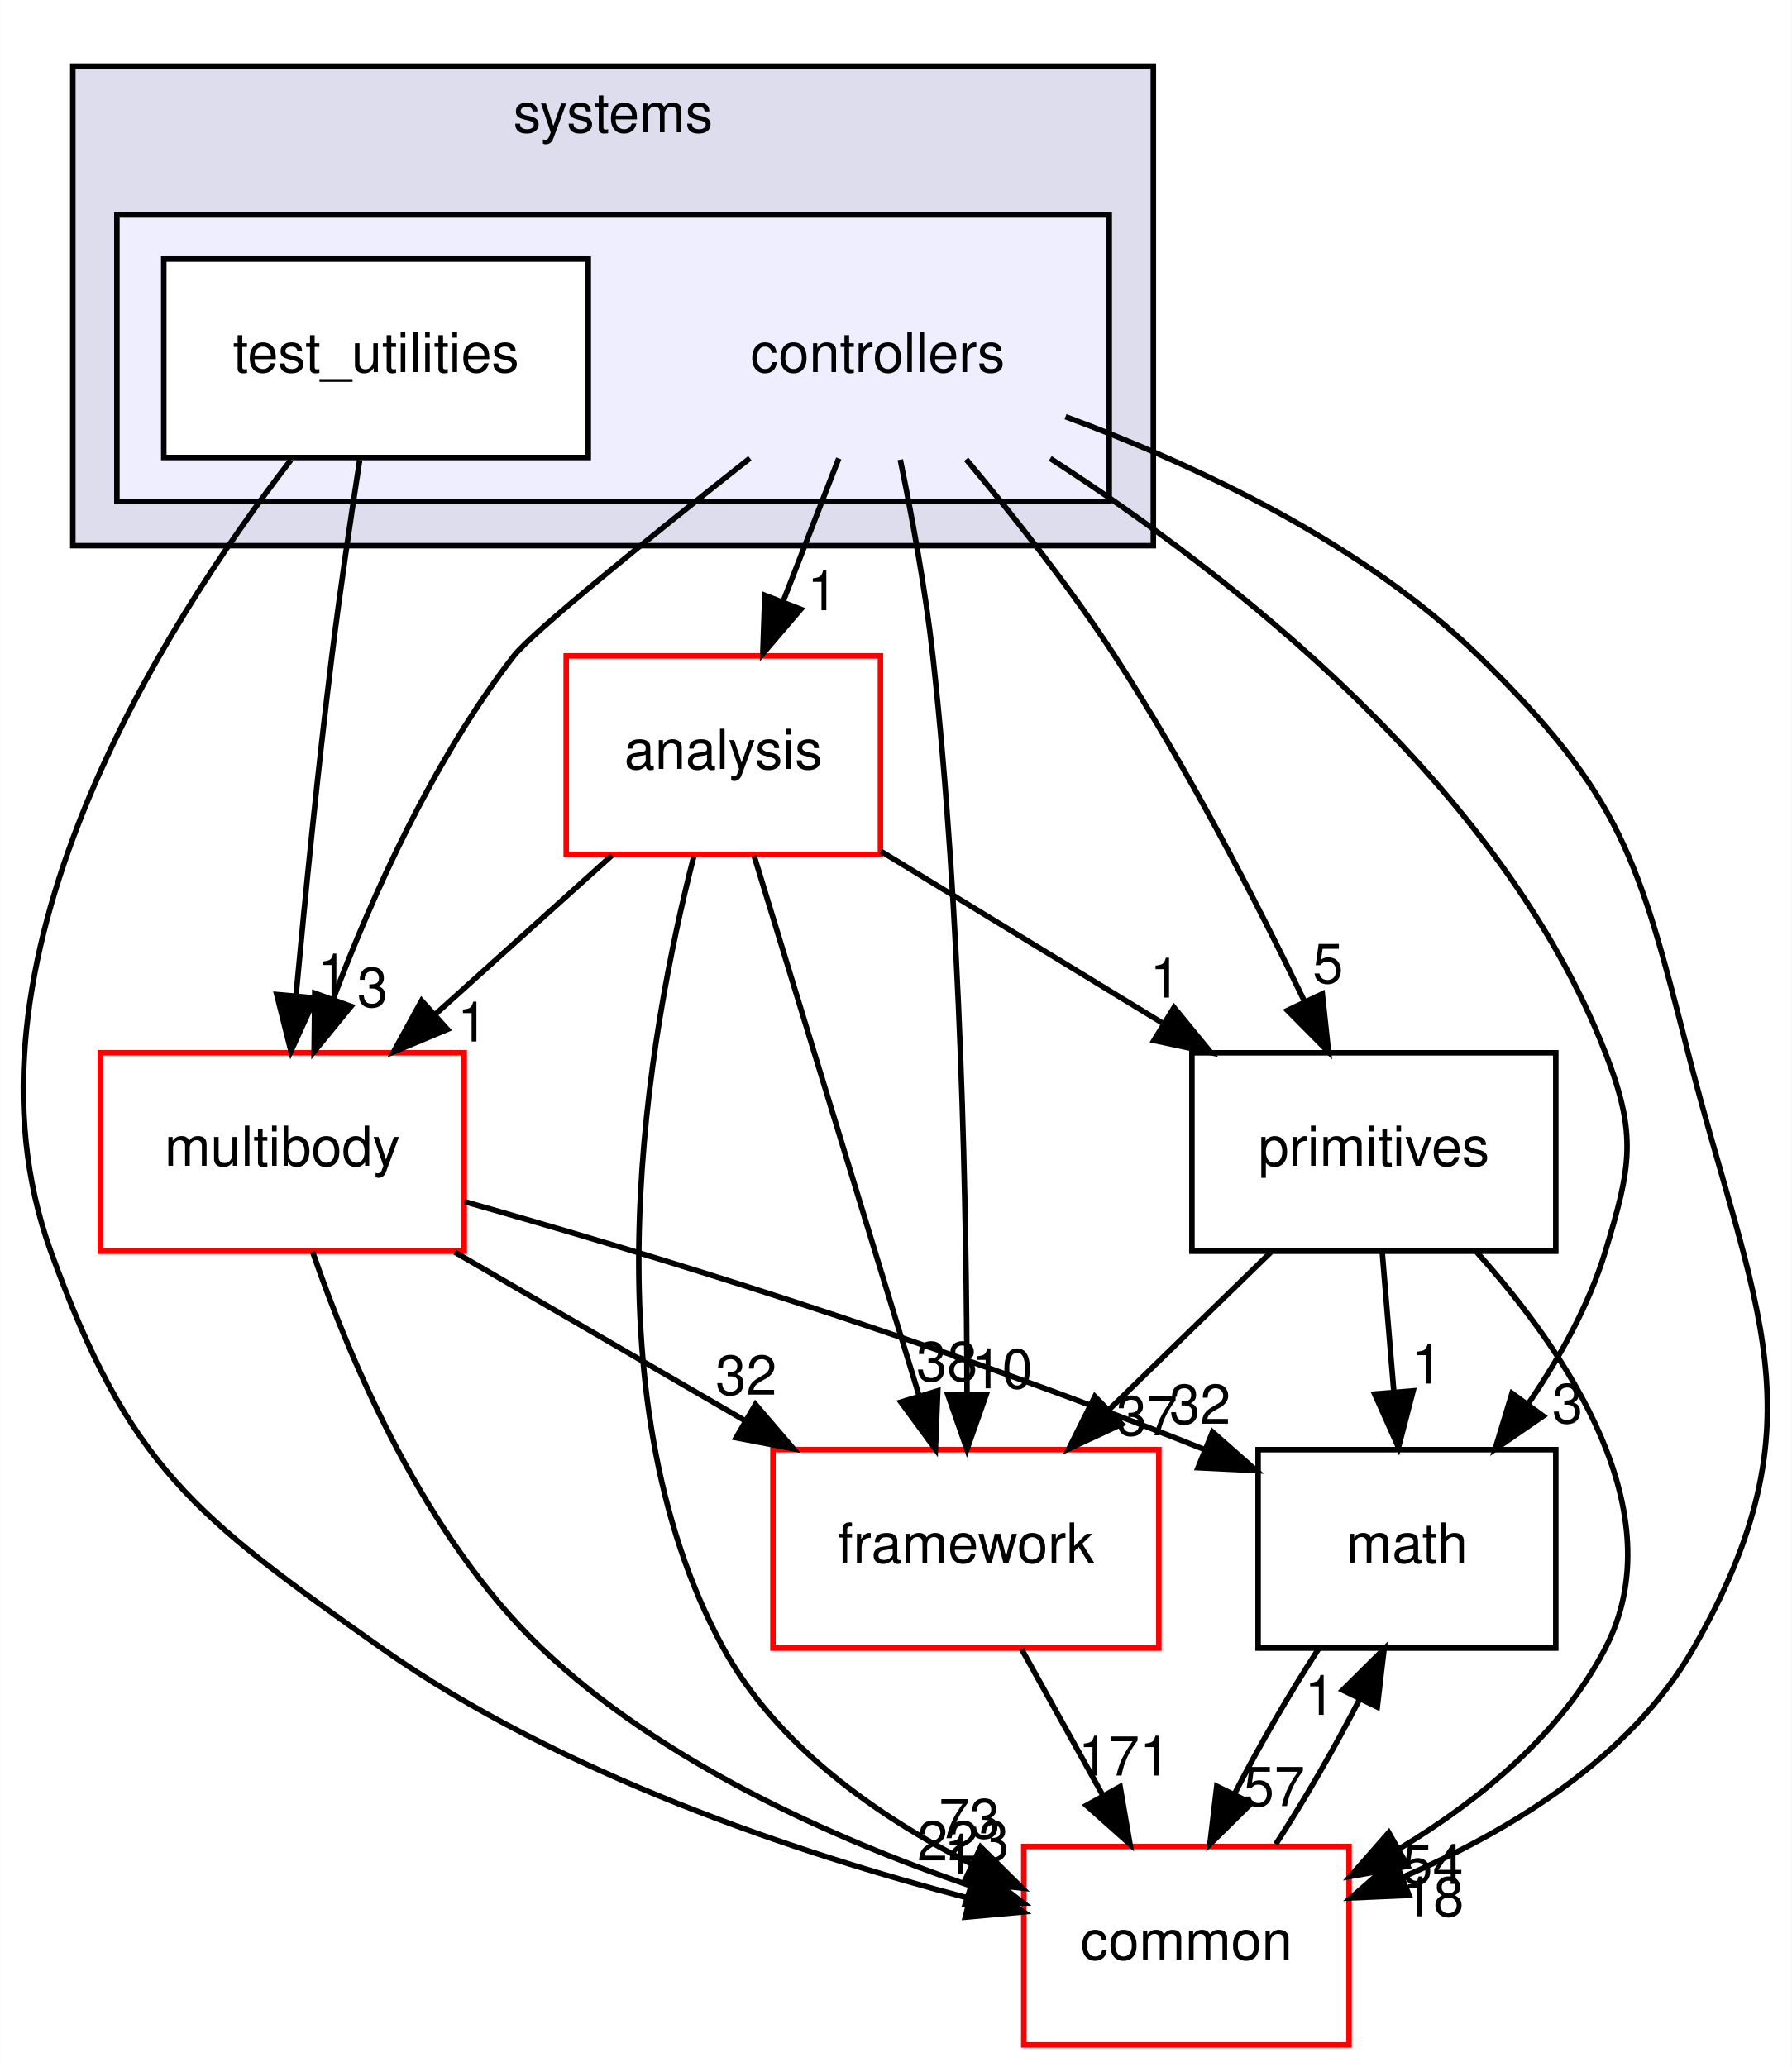
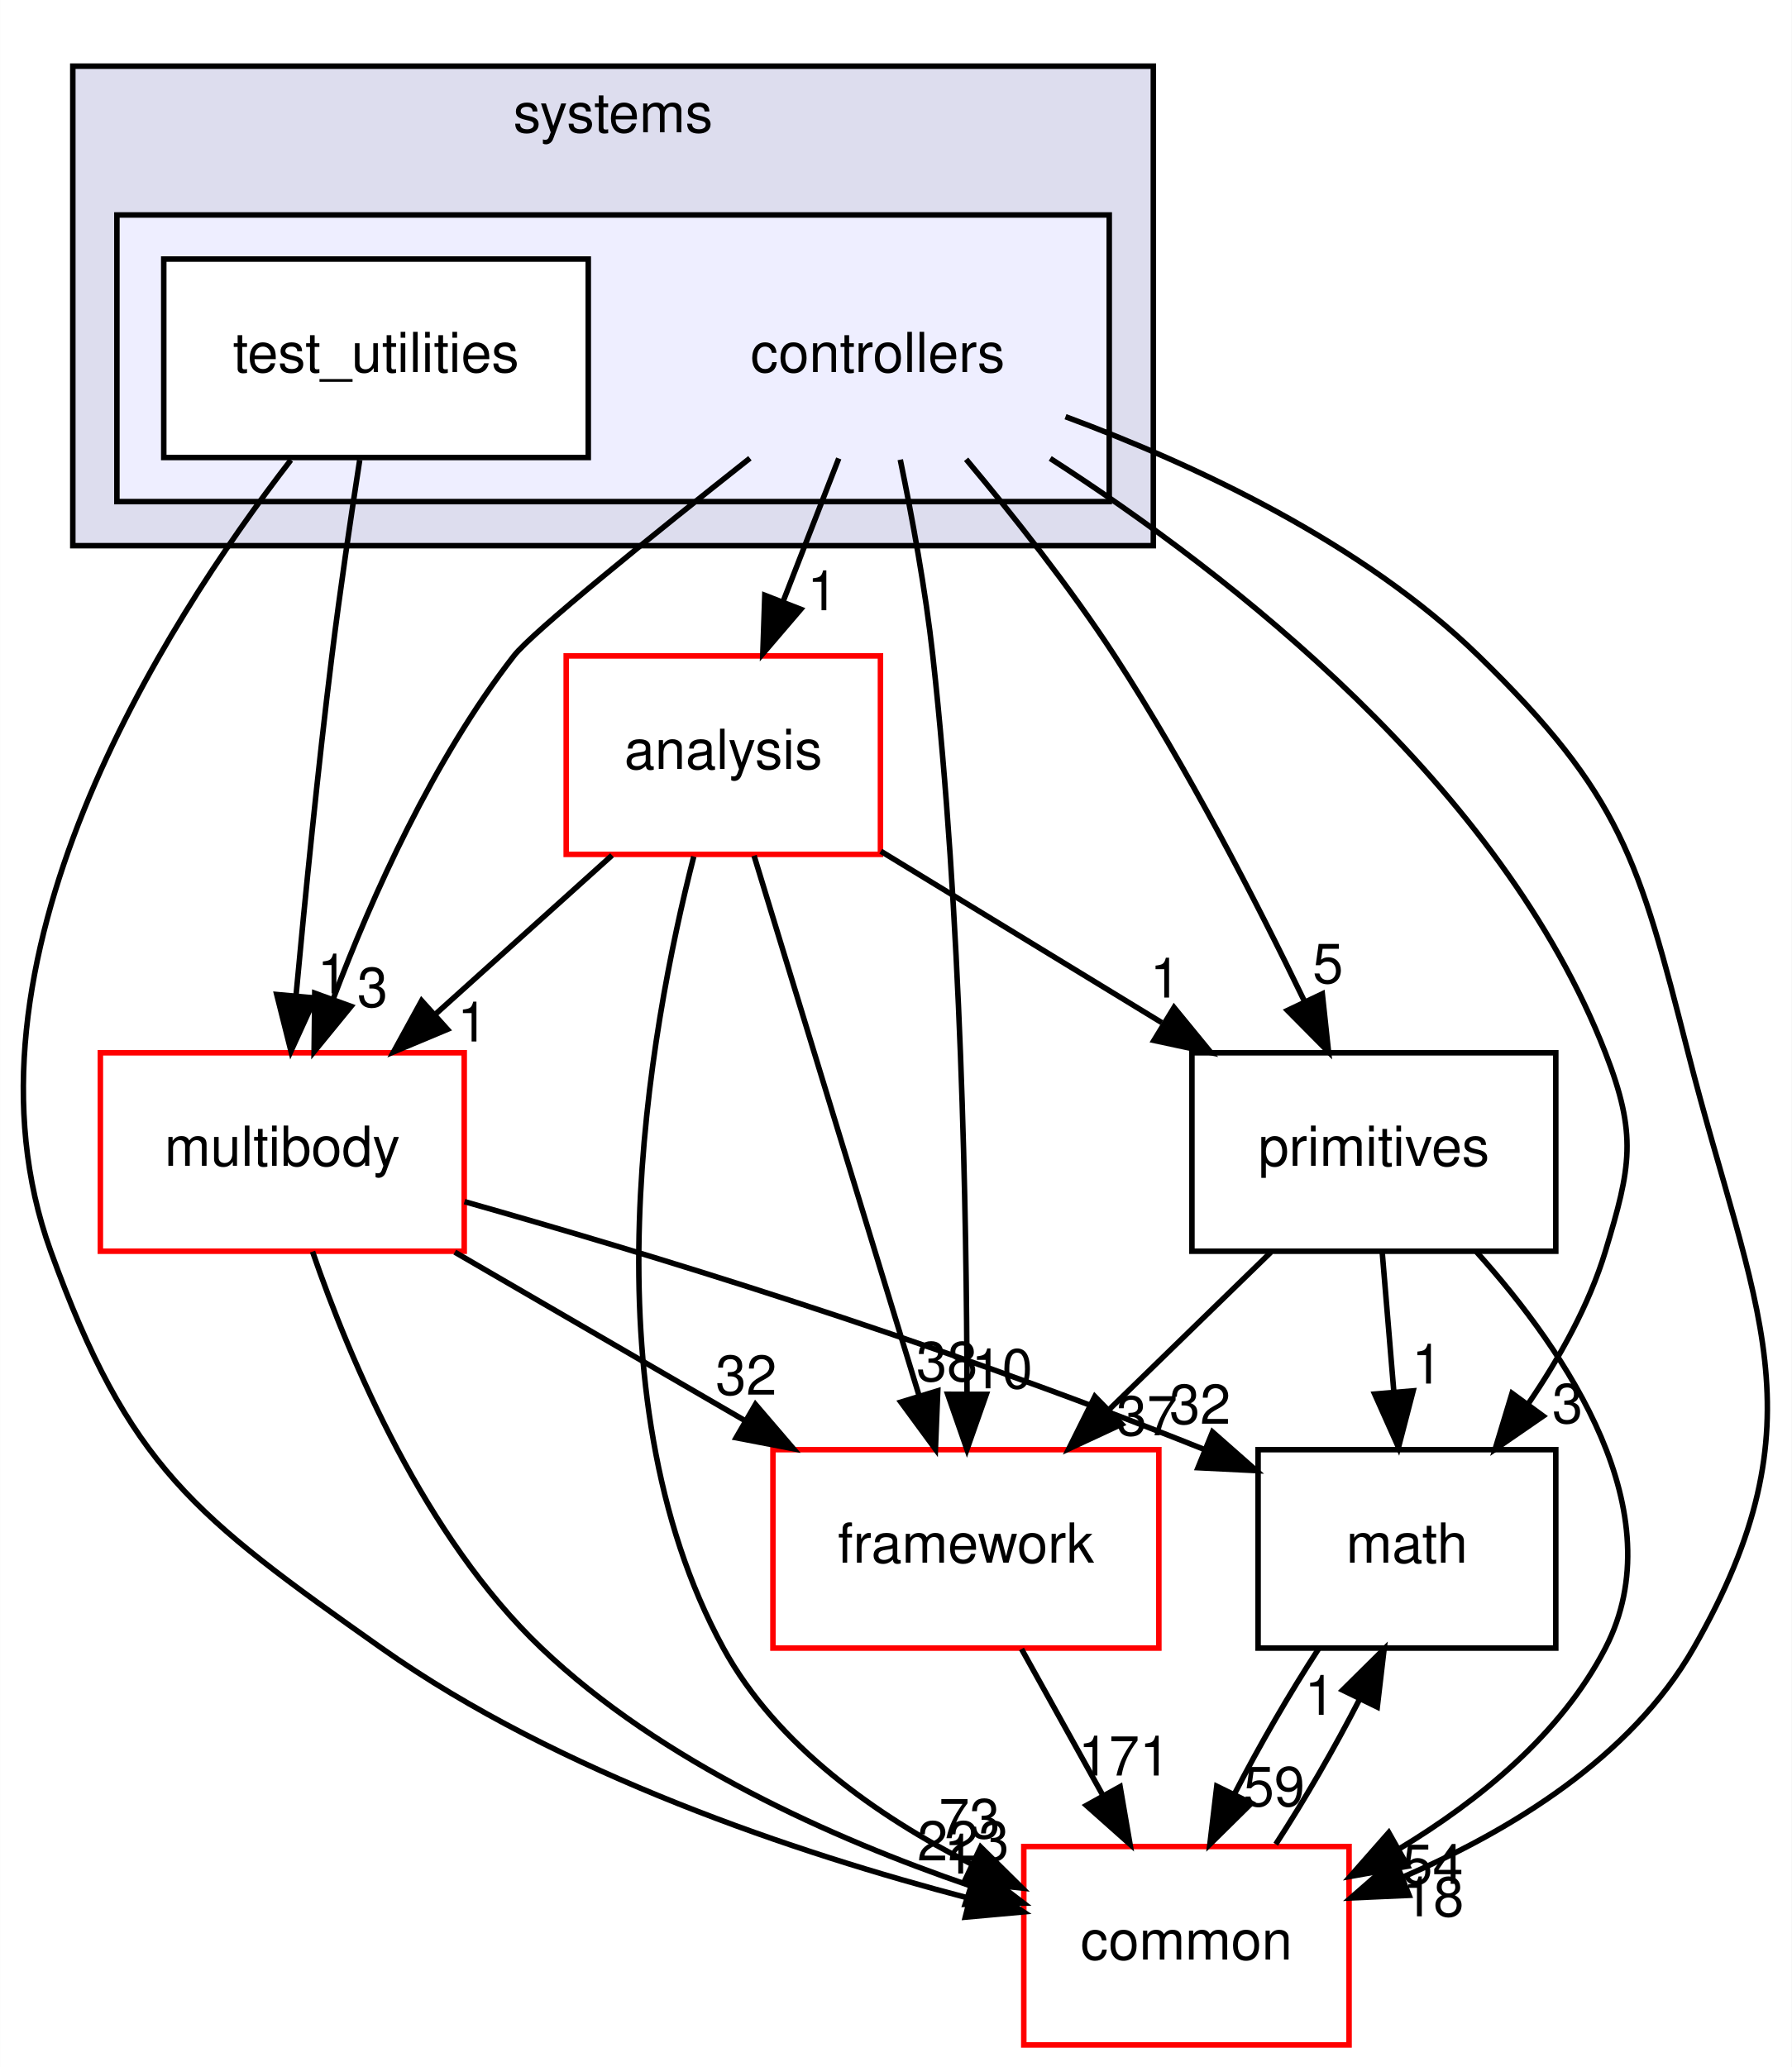
<svg xmlns="http://www.w3.org/2000/svg" xmlns:xlink="http://www.w3.org/1999/xlink" width="325pt" height="375pt" viewBox="0.00 0.00 324.95 375.00">
  <g id="graph0" class="graph" transform="scale(1 1) rotate(0) translate(4 371)">
    <polygon fill="#ffffff" stroke="transparent" points="-4,4 -4,-371 320.947,-371 320.947,4 -4,4" />
    <g id="clust1" class="cluster">
      <g id="a_clust1">
        <a xlink:href="dir_b7a0e33b407baa23d8a077e33033c988.html" target="_top" xlink:title="systems">
          <polygon fill="#ddddee" stroke="#000000" points="9.179,-272 9.179,-359 205.179,-359 205.179,-272 9.179,-272" />
          <text text-anchor="middle" x="107.179" y="-347" font-family="Helvetica,sans-Serif" font-size="10.00" fill="#000000">systems</text>
        </a>
      </g>
    </g>
    <g id="clust2" class="cluster">
      <g id="a_clust2">
        <a xlink:href="dir_2f3b38a11a8c8b47ab034de75b118c79.html" target="_top">
          <polygon fill="#eeeeff" stroke="#000000" points="17.179,-280 17.179,-332 197.179,-332 197.179,-280 17.179,-280" />
        </a>
      </g>
    </g>
    <g id="node1" class="node">
      <text text-anchor="middle" x="155.179" y="-303.5" font-family="Helvetica,sans-Serif" font-size="10.00" fill="#000000">controllers</text>
    </g>
    <g id="node3" class="node">
      <g id="a_node3">
        <a xlink:href="dir_9f920ef99dcb5f2ba14ba6c3f54b363c.html" target="_top" xlink:title="analysis">
          <polygon fill="#ffffff" stroke="#ff0000" points="155.679,-252 98.679,-252 98.679,-216 155.679,-216 155.679,-252" />
          <text text-anchor="middle" x="127.179" y="-231.5" font-family="Helvetica,sans-Serif" font-size="10.00" fill="#000000">analysis</text>
        </a>
      </g>
    </g>
    <g id="edge14" class="edge">
      <path fill="none" stroke="#000000" d="M148.113,-287.831C145.053,-279.962 141.401,-270.571 138.011,-261.853" />
      <polygon fill="#000000" stroke="#000000" points="141.226,-260.465 134.34,-252.413 134.702,-263.002 141.226,-260.465" />
      <g id="a_edge14-headlabel">
        <a xlink:href="dir_000075_000073.html" target="_top" xlink:title="1">
          <text text-anchor="middle" x="145.175" y="-260.286" font-family="Helvetica,sans-Serif" font-size="10.00" fill="#000000">1</text>
        </a>
      </g>
    </g>
    <g id="node4" class="node">
      <g id="a_node4">
        <a xlink:href="dir_39b8b3c6654246a9c12332c930bc7d3f.html" target="_top" xlink:title="multibody">
          <polygon fill="#ffffff" stroke="#ff0000" points="80.179,-180 14.179,-180 14.179,-144 80.179,-144 80.179,-180" />
          <text text-anchor="middle" x="47.179" y="-159.5" font-family="Helvetica,sans-Serif" font-size="10.00" fill="#000000">multibody</text>
        </a>
      </g>
    </g>
    <g id="edge15" class="edge">
      <path fill="none" stroke="#000000" d="M132.001,-287.867C114.367,-273.933 92.564,-256.354 89.179,-252 74.556,-233.192 63.483,-208.469 56.388,-189.695" />
      <polygon fill="#000000" stroke="#000000" points="59.651,-188.425 52.95,-180.218 53.07,-190.812 59.651,-188.425" />
      <g id="a_edge15-headlabel">
        <a xlink:href="dir_000075_000048.html" target="_top" xlink:title="3">
          <text text-anchor="middle" x="63.545" y="-188.336" font-family="Helvetica,sans-Serif" font-size="10.00" fill="#000000">3</text>
        </a>
      </g>
    </g>
    <g id="node5" class="node">
      <g id="a_node5">
        <a xlink:href="dir_fc0178d6978c9fa2cad6ef3e048a60a7.html" target="_top" xlink:title="math">
          <polygon fill="none" stroke="#000000" points="278.179,-108 224.179,-108 224.179,-72 278.179,-72 278.179,-108" />
          <text text-anchor="middle" x="251.179" y="-87.5" font-family="Helvetica,sans-Serif" font-size="10.00" fill="#000000">math</text>
        </a>
      </g>
    </g>
    <g id="edge16" class="edge">
      <path fill="none" stroke="#000000" d="M186.473,-287.831C219.17,-266.746 268.286,-228.57 287.179,-180 292.979,-165.088 291.816,-159.314 287.179,-144 284.223,-134.236 278.854,-124.623 273.149,-116.276" />
      <polygon fill="#000000" stroke="#000000" points="275.892,-114.097 267.17,-108.083 270.238,-118.224 275.892,-114.097" />
      <g id="a_edge16-headlabel">
        <a xlink:href="dir_000075_000007.html" target="_top" xlink:title="3">
          <text text-anchor="middle" x="280.304" y="-112.827" font-family="Helvetica,sans-Serif" font-size="10.00" fill="#000000">3</text>
        </a>
      </g>
    </g>
    <g id="node6" class="node">
      <g id="a_node6">
        <a xlink:href="dir_2186f45272e5c29e3ac18ec762ab7501.html" target="_top" xlink:title="framework">
          <polygon fill="#ffffff" stroke="#ff0000" points="206.179,-108 136.179,-108 136.179,-72 206.179,-72 206.179,-108" />
          <text text-anchor="middle" x="171.179" y="-87.5" font-family="Helvetica,sans-Serif" font-size="10.00" fill="#000000">framework</text>
        </a>
      </g>
    </g>
    <g id="edge17" class="edge">
      <path fill="none" stroke="#000000" d="M159.275,-287.605C161.416,-277.209 163.859,-263.941 165.179,-252 170.345,-205.253 171.323,-150.506 171.38,-118.123" />
      <polygon fill="#000000" stroke="#000000" points="174.88,-118.038 171.368,-108.042 167.88,-118.046 174.88,-118.038" />
      <g id="a_edge17-headlabel">
        <a xlink:href="dir_000075_000078.html" target="_top" xlink:title="10">
          <text text-anchor="middle" x="177.723" y="-119.13" font-family="Helvetica,sans-Serif" font-size="10.00" fill="#000000">10</text>
        </a>
      </g>
    </g>
    <g id="node7" class="node">
      <g id="a_node7">
        <a xlink:href="dir_55f8630d5466d97e74952e939680a0a0.html" target="_top" xlink:title="primitives">
          <polygon fill="none" stroke="#000000" points="278.179,-180 212.179,-180 212.179,-144 278.179,-144 278.179,-180" />
          <text text-anchor="middle" x="245.179" y="-159.5" font-family="Helvetica,sans-Serif" font-size="10.00" fill="#000000">primitives</text>
        </a>
      </g>
    </g>
    <g id="edge18" class="edge">
      <path fill="none" stroke="#000000" d="M171.222,-287.67C179.732,-277.514 190.074,-264.456 198.179,-252 211.3,-231.837 223.788,-207.594 232.59,-189.352" />
      <polygon fill="#000000" stroke="#000000" points="235.829,-190.69 236.96,-180.156 229.506,-187.685 235.829,-190.69" />
      <g id="a_edge18-headlabel">
        <a xlink:href="dir_000075_000084.html" target="_top" xlink:title="5">
          <text text-anchor="middle" x="236.85" y="-192.655" font-family="Helvetica,sans-Serif" font-size="10.00" fill="#000000">5</text>
        </a>
      </g>
    </g>
    <g id="node8" class="node">
      <g id="a_node8">
        <a xlink:href="dir_a36da230f0956f48b11c85f7d599788f.html" target="_top" xlink:title="common">
          <polygon fill="#ffffff" stroke="#ff0000" points="240.679,-36 181.679,-36 181.679,0 240.679,0 240.679,-36" />
          <text text-anchor="middle" x="211.179" y="-15.5" font-family="Helvetica,sans-Serif" font-size="10.00" fill="#000000">common</text>
        </a>
      </g>
    </g>
    <g id="edge19" class="edge">
      <path fill="none" stroke="#000000" d="M189.247,-295.404C212.611,-286.75 243.082,-272.563 264.179,-252 290.091,-226.745 293.236,-215.061 302.179,-180 314.044,-133.487 327.031,-113.657 303.179,-72 291.791,-52.111 269.915,-38.832 250.351,-30.42" />
      <polygon fill="#000000" stroke="#000000" points="251.574,-27.14 240.99,-26.674 248.974,-33.639 251.574,-27.14" />
      <g id="a_edge19-headlabel">
        <a xlink:href="dir_000075_000006.html" target="_top" xlink:title="18">
          <text text-anchor="middle" x="255.966" y="-23.339" font-family="Helvetica,sans-Serif" font-size="10.00" fill="#000000">18</text>
        </a>
      </g>
    </g>
    <g id="node2" class="node">
      <g id="a_node2">
        <a xlink:href="dir_0200b18f7e83ea48cc715228d7cee9aa.html" target="_top" xlink:title="test_utilities">
          <polygon fill="#ffffff" stroke="#000000" points="102.679,-324 25.679,-324 25.679,-288 102.679,-288 102.679,-324" />
          <text text-anchor="middle" x="64.179" y="-303.5" font-family="Helvetica,sans-Serif" font-size="10.00" fill="#000000">test_utilities</text>
        </a>
      </g>
    </g>
    <g id="edge20" class="edge">
      <path fill="none" stroke="#000000" d="M61.222,-287.535C59.609,-277.117 57.649,-263.851 56.179,-252 53.635,-231.481 51.327,-208.26 49.685,-190.545" />
      <polygon fill="#000000" stroke="#000000" points="53.145,-189.942 48.753,-180.3 46.173,-190.576 53.145,-189.942" />
      <g id="a_edge20-headlabel">
        <a xlink:href="dir_000076_000048.html" target="_top" xlink:title="1">
          <text text-anchor="middle" x="56.298" y="-190.764" font-family="Helvetica,sans-Serif" font-size="10.00" fill="#000000">1</text>
        </a>
      </g>
    </g>
    <g id="edge21" class="edge">
      <path fill="none" stroke="#000000" d="M48.732,-287.544C25.534,-257.483 -13.672,-196.067 5.179,-144 19.359,-104.833 31.16,-96.038 65.179,-72 97.501,-49.16 140.621,-34.781 171.608,-26.656" />
      <polygon fill="#000000" stroke="#000000" points="172.774,-29.971 181.618,-24.137 171.066,-23.183 172.774,-29.971" />
      <g id="a_edge21-headlabel">
        <a xlink:href="dir_000076_000006.html" target="_top" xlink:title="1">
          <text text-anchor="middle" x="169.981" y="-31.102" font-family="Helvetica,sans-Serif" font-size="10.00" fill="#000000">1</text>
        </a>
      </g>
    </g>
    <g id="edge1" class="edge">
      <path fill="none" stroke="#000000" d="M106.992,-215.831C97.328,-207.134 85.599,-196.578 75.097,-187.126" />
      <polygon fill="#000000" stroke="#000000" points="77.134,-184.251 67.36,-180.163 72.452,-189.454 77.134,-184.251" />
      <g id="a_edge1-headlabel">
        <a xlink:href="dir_000073_000048.html" target="_top" xlink:title="1">
          <text text-anchor="middle" x="81.706" y="-182.045" font-family="Helvetica,sans-Serif" font-size="10.00" fill="#000000">1</text>
        </a>
      </g>
    </g>
    <g id="edge2" class="edge">
      <path fill="none" stroke="#000000" d="M132.752,-215.762C140.29,-191.093 153.805,-146.86 162.632,-117.973" />
      <polygon fill="#000000" stroke="#000000" points="166.077,-118.676 165.652,-108.09 159.382,-116.63 166.077,-118.676" />
      <g id="a_edge2-headlabel">
        <a xlink:href="dir_000073_000078.html" target="_top" xlink:title="38">
          <text text-anchor="middle" x="167.742" y="-120.443" font-family="Helvetica,sans-Serif" font-size="10.00" fill="#000000">38</text>
        </a>
      </g>
    </g>
    <g id="edge3" class="edge">
      <path fill="none" stroke="#000000" d="M155.744,-216.571C171.052,-207.23 190.125,-195.592 206.72,-185.466" />
      <polygon fill="#000000" stroke="#000000" points="208.932,-188.217 215.645,-180.021 205.286,-182.242 208.932,-188.217" />
      <g id="a_edge3-headlabel">
        <a xlink:href="dir_000073_000084.html" target="_top" xlink:title="1">
          <text text-anchor="middle" x="207.342" y="-190.013" font-family="Helvetica,sans-Serif" font-size="10.00" fill="#000000">1</text>
        </a>
      </g>
    </g>
    <g id="edge4" class="edge">
      <path fill="none" stroke="#000000" d="M121.816,-215.605C113.719,-184.023 101.842,-118.409 127.179,-72 136.852,-54.282 155.103,-41.51 172.128,-32.851" />
      <polygon fill="#000000" stroke="#000000" points="173.861,-35.903 181.398,-28.458 170.863,-29.578 173.861,-35.903" />
      <g id="a_edge4-headlabel">
        <a xlink:href="dir_000073_000006.html" target="_top" xlink:title="73">
          <text text-anchor="middle" x="171.828" y="-37.508" font-family="Helvetica,sans-Serif" font-size="10.00" fill="#000000">73</text>
        </a>
      </g>
    </g>
    <g id="edge5" class="edge">
      <path fill="none" stroke="#000000" d="M80.228,-152.997C112.487,-143.857 163.007,-128.61 214.282,-108.091" />
      <polygon fill="#000000" stroke="#000000" points="215.914,-111.206 223.861,-104.198 213.279,-104.721 215.914,-111.206" />
      <g id="a_edge5-headlabel">
        <a xlink:href="dir_000048_000007.html" target="_top" xlink:title="32">
          <text text-anchor="middle" x="213.653" y="-112.689" font-family="Helvetica,sans-Serif" font-size="10.00" fill="#000000">32</text>
        </a>
      </g>
    </g>
    <g id="edge6" class="edge">
      <path fill="none" stroke="#000000" d="M78.469,-143.831C94.477,-134.537 114.138,-123.121 131.228,-113.197" />
      <polygon fill="#000000" stroke="#000000" points="133.008,-116.211 139.899,-108.163 129.493,-110.157 133.008,-116.211" />
      <g id="a_edge6-headlabel">
        <a xlink:href="dir_000048_000078.html" target="_top" xlink:title="32">
          <text text-anchor="middle" x="131.325" y="-117.971" font-family="Helvetica,sans-Serif" font-size="10.00" fill="#000000">32</text>
        </a>
      </g>
    </g>
    <g id="edge7" class="edge">
      <path fill="none" stroke="#000000" d="M52.665,-143.933C59.518,-124.031 72.989,-92.179 94.179,-72 115.965,-51.254 147.146,-37.403 171.841,-28.928" />
      <polygon fill="#000000" stroke="#000000" points="173.219,-32.16 181.637,-25.727 171.045,-25.506 173.219,-32.16" />
      <g id="a_edge7-headlabel">
        <a xlink:href="dir_000048_000006.html" target="_top" xlink:title="223">
          <text text-anchor="middle" x="170.684" y="-33.475" font-family="Helvetica,sans-Serif" font-size="10.00" fill="#000000">223</text>
        </a>
      </g>
    </g>
    <g id="edge8" class="edge">
      <path fill="none" stroke="#000000" d="M235.133,-71.831C229.939,-63.877 224.446,-54.369 219.914,-45.572" />
      <polygon fill="#000000" stroke="#000000" points="222.972,-43.857 215.433,-36.413 216.684,-46.934 222.972,-43.857" />
      <g id="a_edge8-headlabel">
-         <a xlink:href="dir_000007_000006.html" target="_top" xlink:title="57">
-           <text text-anchor="middle" x="227.102" y="-43.338" font-family="Helvetica,sans-Serif" font-size="10.00" fill="#000000">57</text>
+         <a xlink:href="dir_000007_000006.html" target="_top" xlink:title="59">
+           <text text-anchor="middle" x="227.102" y="-43.338" font-family="Helvetica,sans-Serif" font-size="10.00" fill="#000000">59</text>
        </a>
      </g>
    </g>
    <g id="edge9" class="edge">
      <path fill="none" stroke="#000000" d="M181.273,-71.831C185.739,-63.792 191.087,-54.167 196.017,-45.292" />
      <polygon fill="#000000" stroke="#000000" points="199.153,-46.855 200.95,-36.413 193.033,-43.455 199.153,-46.855" />
      <g id="a_edge9-headlabel">
        <a xlink:href="dir_000078_000006.html" target="_top" xlink:title="171">
          <text text-anchor="middle" x="199.889" y="-48.876" font-family="Helvetica,sans-Serif" font-size="10.00" fill="#000000">171</text>
        </a>
      </g>
    </g>
    <g id="edge10" class="edge">
      <path fill="none" stroke="#000000" d="M246.693,-143.831C247.335,-136.131 248.098,-126.974 248.811,-118.417" />
      <polygon fill="#000000" stroke="#000000" points="252.302,-118.669 249.645,-108.413 245.326,-118.088 252.302,-118.669" />
      <g id="a_edge10-headlabel">
        <a xlink:href="dir_000084_000007.html" target="_top" xlink:title="1">
          <text text-anchor="middle" x="254.833" y="-119.987" font-family="Helvetica,sans-Serif" font-size="10.00" fill="#000000">1</text>
        </a>
      </g>
    </g>
    <g id="edge11" class="edge">
      <path fill="none" stroke="#000000" d="M226.506,-143.831C217.654,-135.219 206.93,-124.785 197.29,-115.405" />
      <polygon fill="#000000" stroke="#000000" points="199.454,-112.628 189.846,-108.163 194.573,-117.645 199.454,-112.628" />
      <g id="a_edge11-headlabel">
        <a xlink:href="dir_000084_000078.html" target="_top" xlink:title="37">
          <text text-anchor="middle" x="204.011" y="-110.6" font-family="Helvetica,sans-Serif" font-size="10.00" fill="#000000">37</text>
        </a>
      </g>
    </g>
    <g id="edge12" class="edge">
      <path fill="none" stroke="#000000" d="M263.807,-143.866C280.264,-125.542 299.834,-96.515 287.179,-72 279.125,-56.397 264.249,-44.321 249.779,-35.584" />
      <polygon fill="#000000" stroke="#000000" points="251.317,-32.434 240.887,-30.575 247.881,-38.532 251.317,-32.434" />
      <g id="a_edge12-headlabel">
        <a xlink:href="dir_000084_000006.html" target="_top" xlink:title="54">
          <text text-anchor="middle" x="255.843" y="-29.224" font-family="Helvetica,sans-Serif" font-size="10.00" fill="#000000">54</text>
        </a>
      </g>
    </g>
    <g id="edge13" class="edge">
      <path fill="none" stroke="#000000" d="M227.385,-36.413C232.585,-44.399 238.07,-53.916 242.583,-62.697" />
      <polygon fill="#000000" stroke="#000000" points="239.508,-64.378 247.038,-71.831 245.8,-61.309 239.508,-64.378" />
      <g id="a_edge13-headlabel">
        <a xlink:href="dir_000006_000007.html" target="_top" xlink:title="1">
          <text text-anchor="middle" x="235.381" y="-59.892" font-family="Helvetica,sans-Serif" font-size="10.00" fill="#000000">1</text>
        </a>
      </g>
    </g>
  </g>
</svg>
